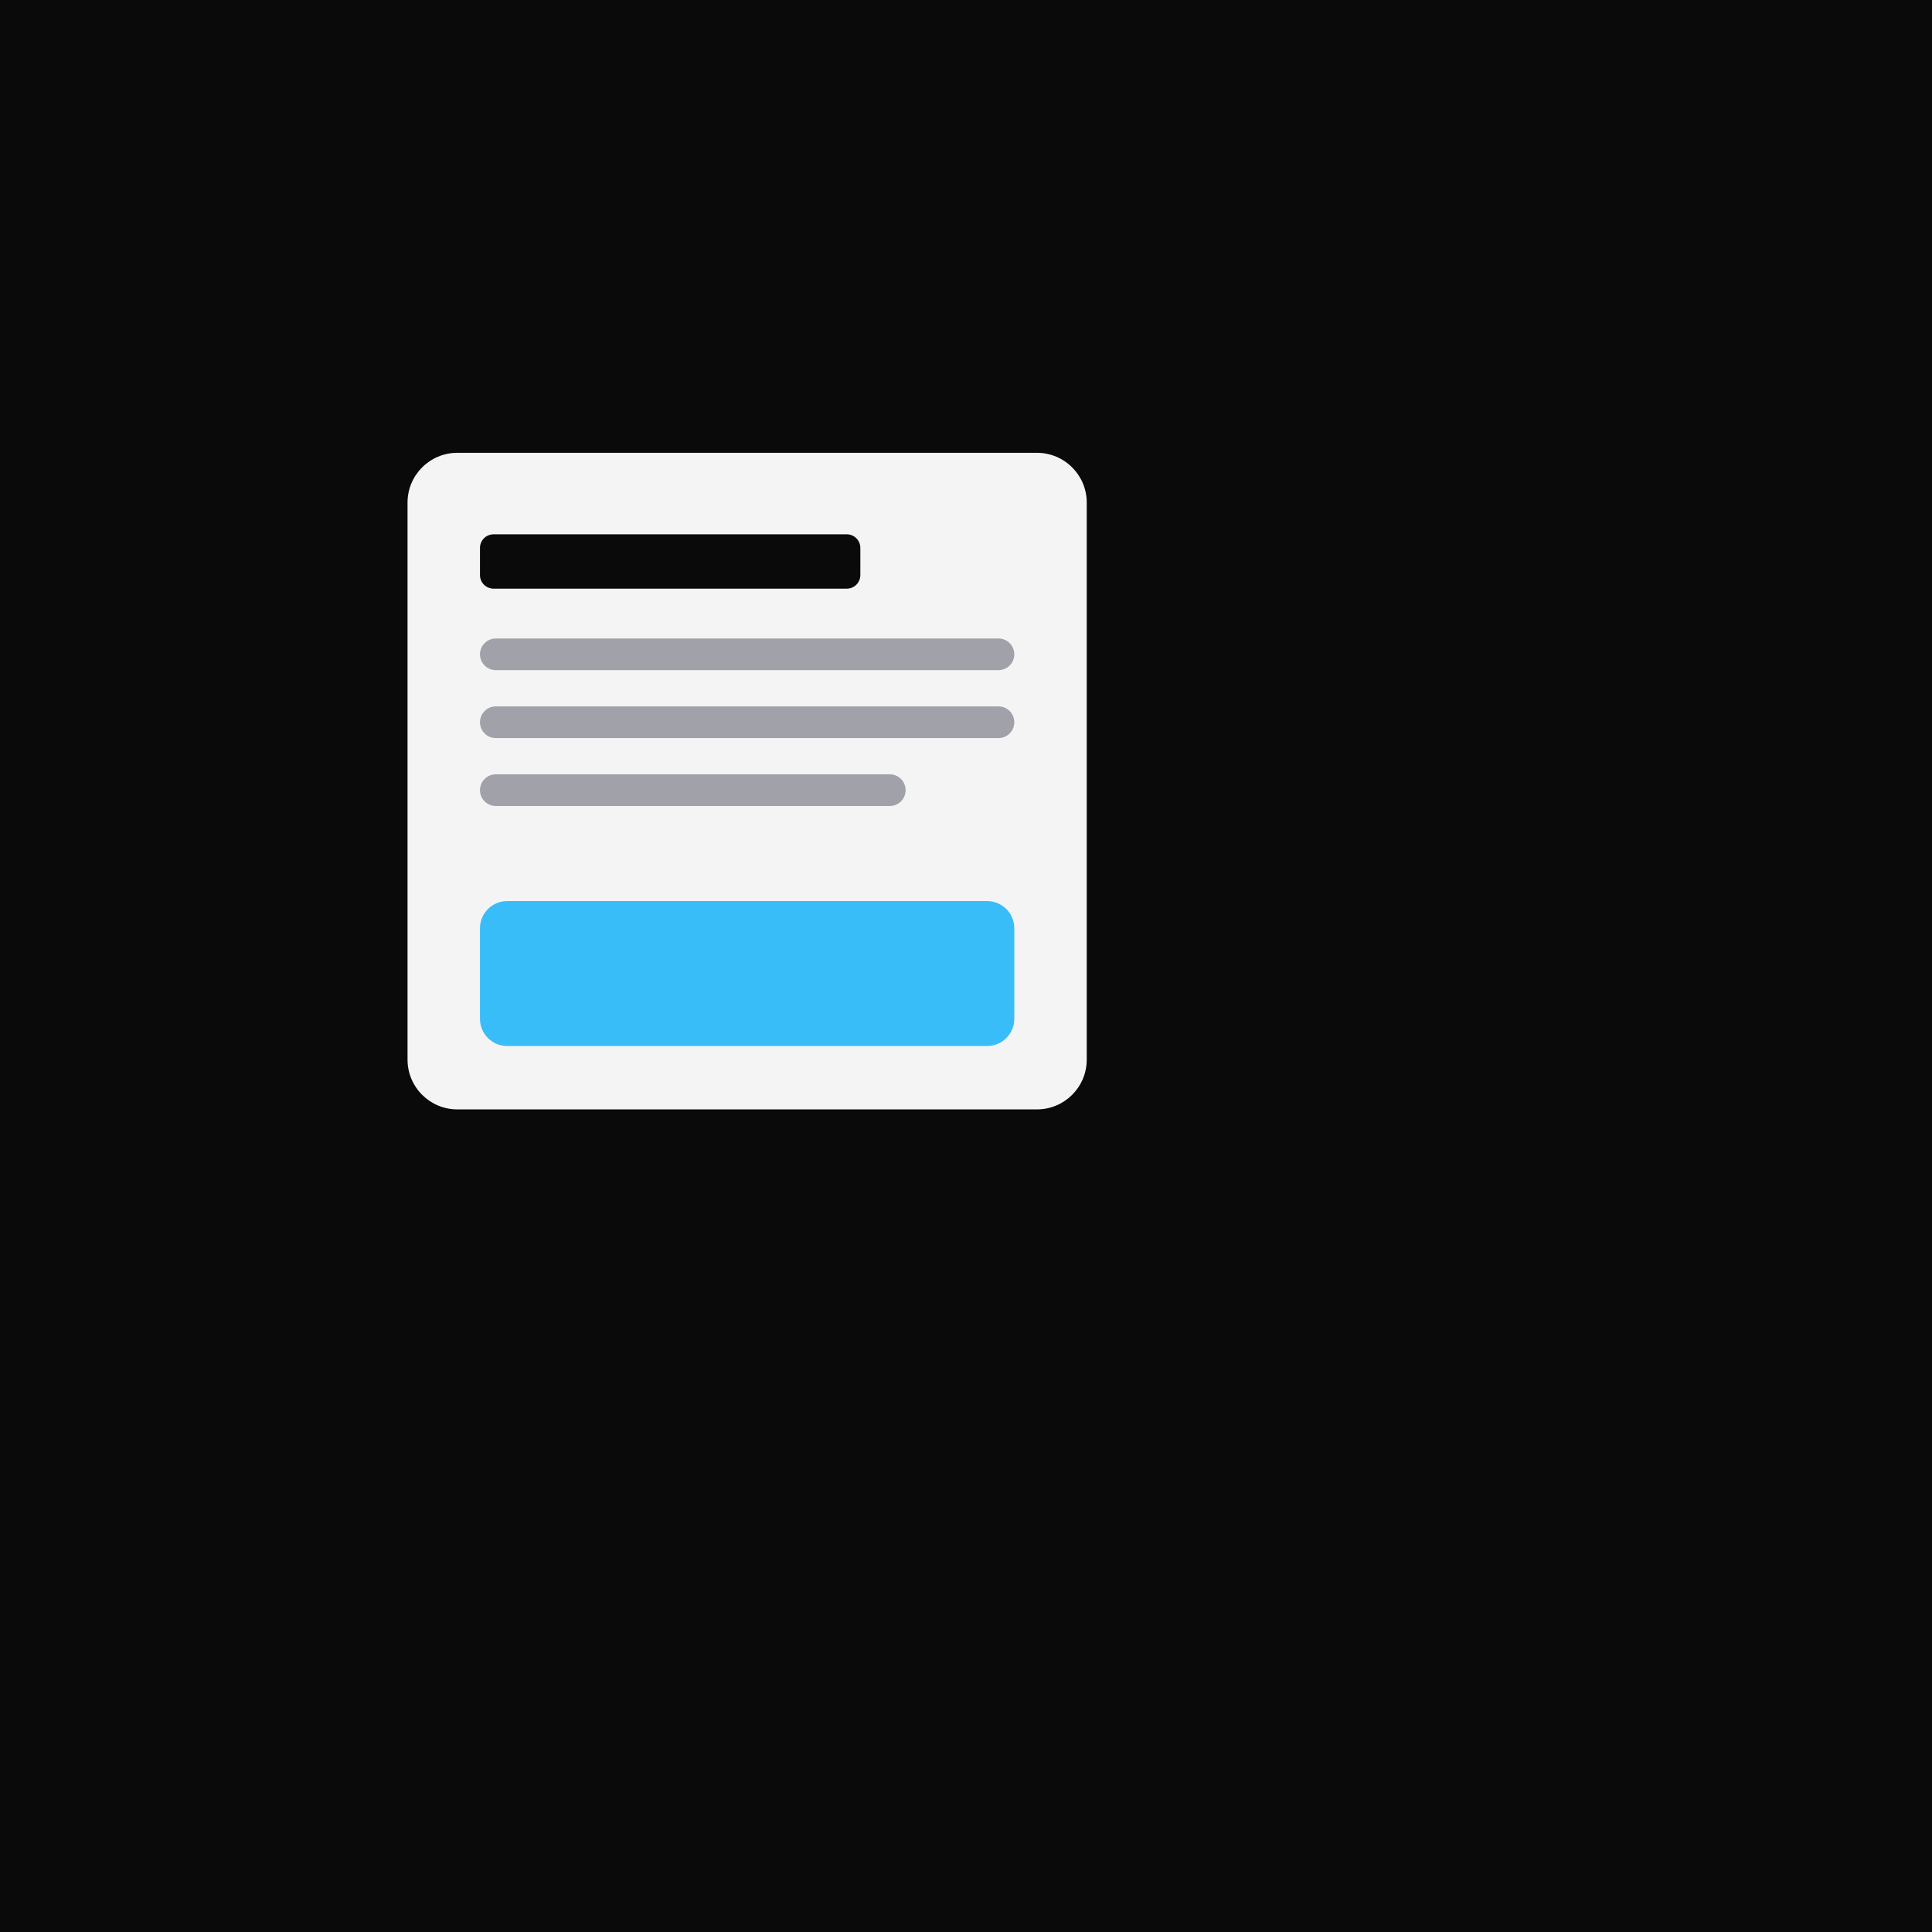
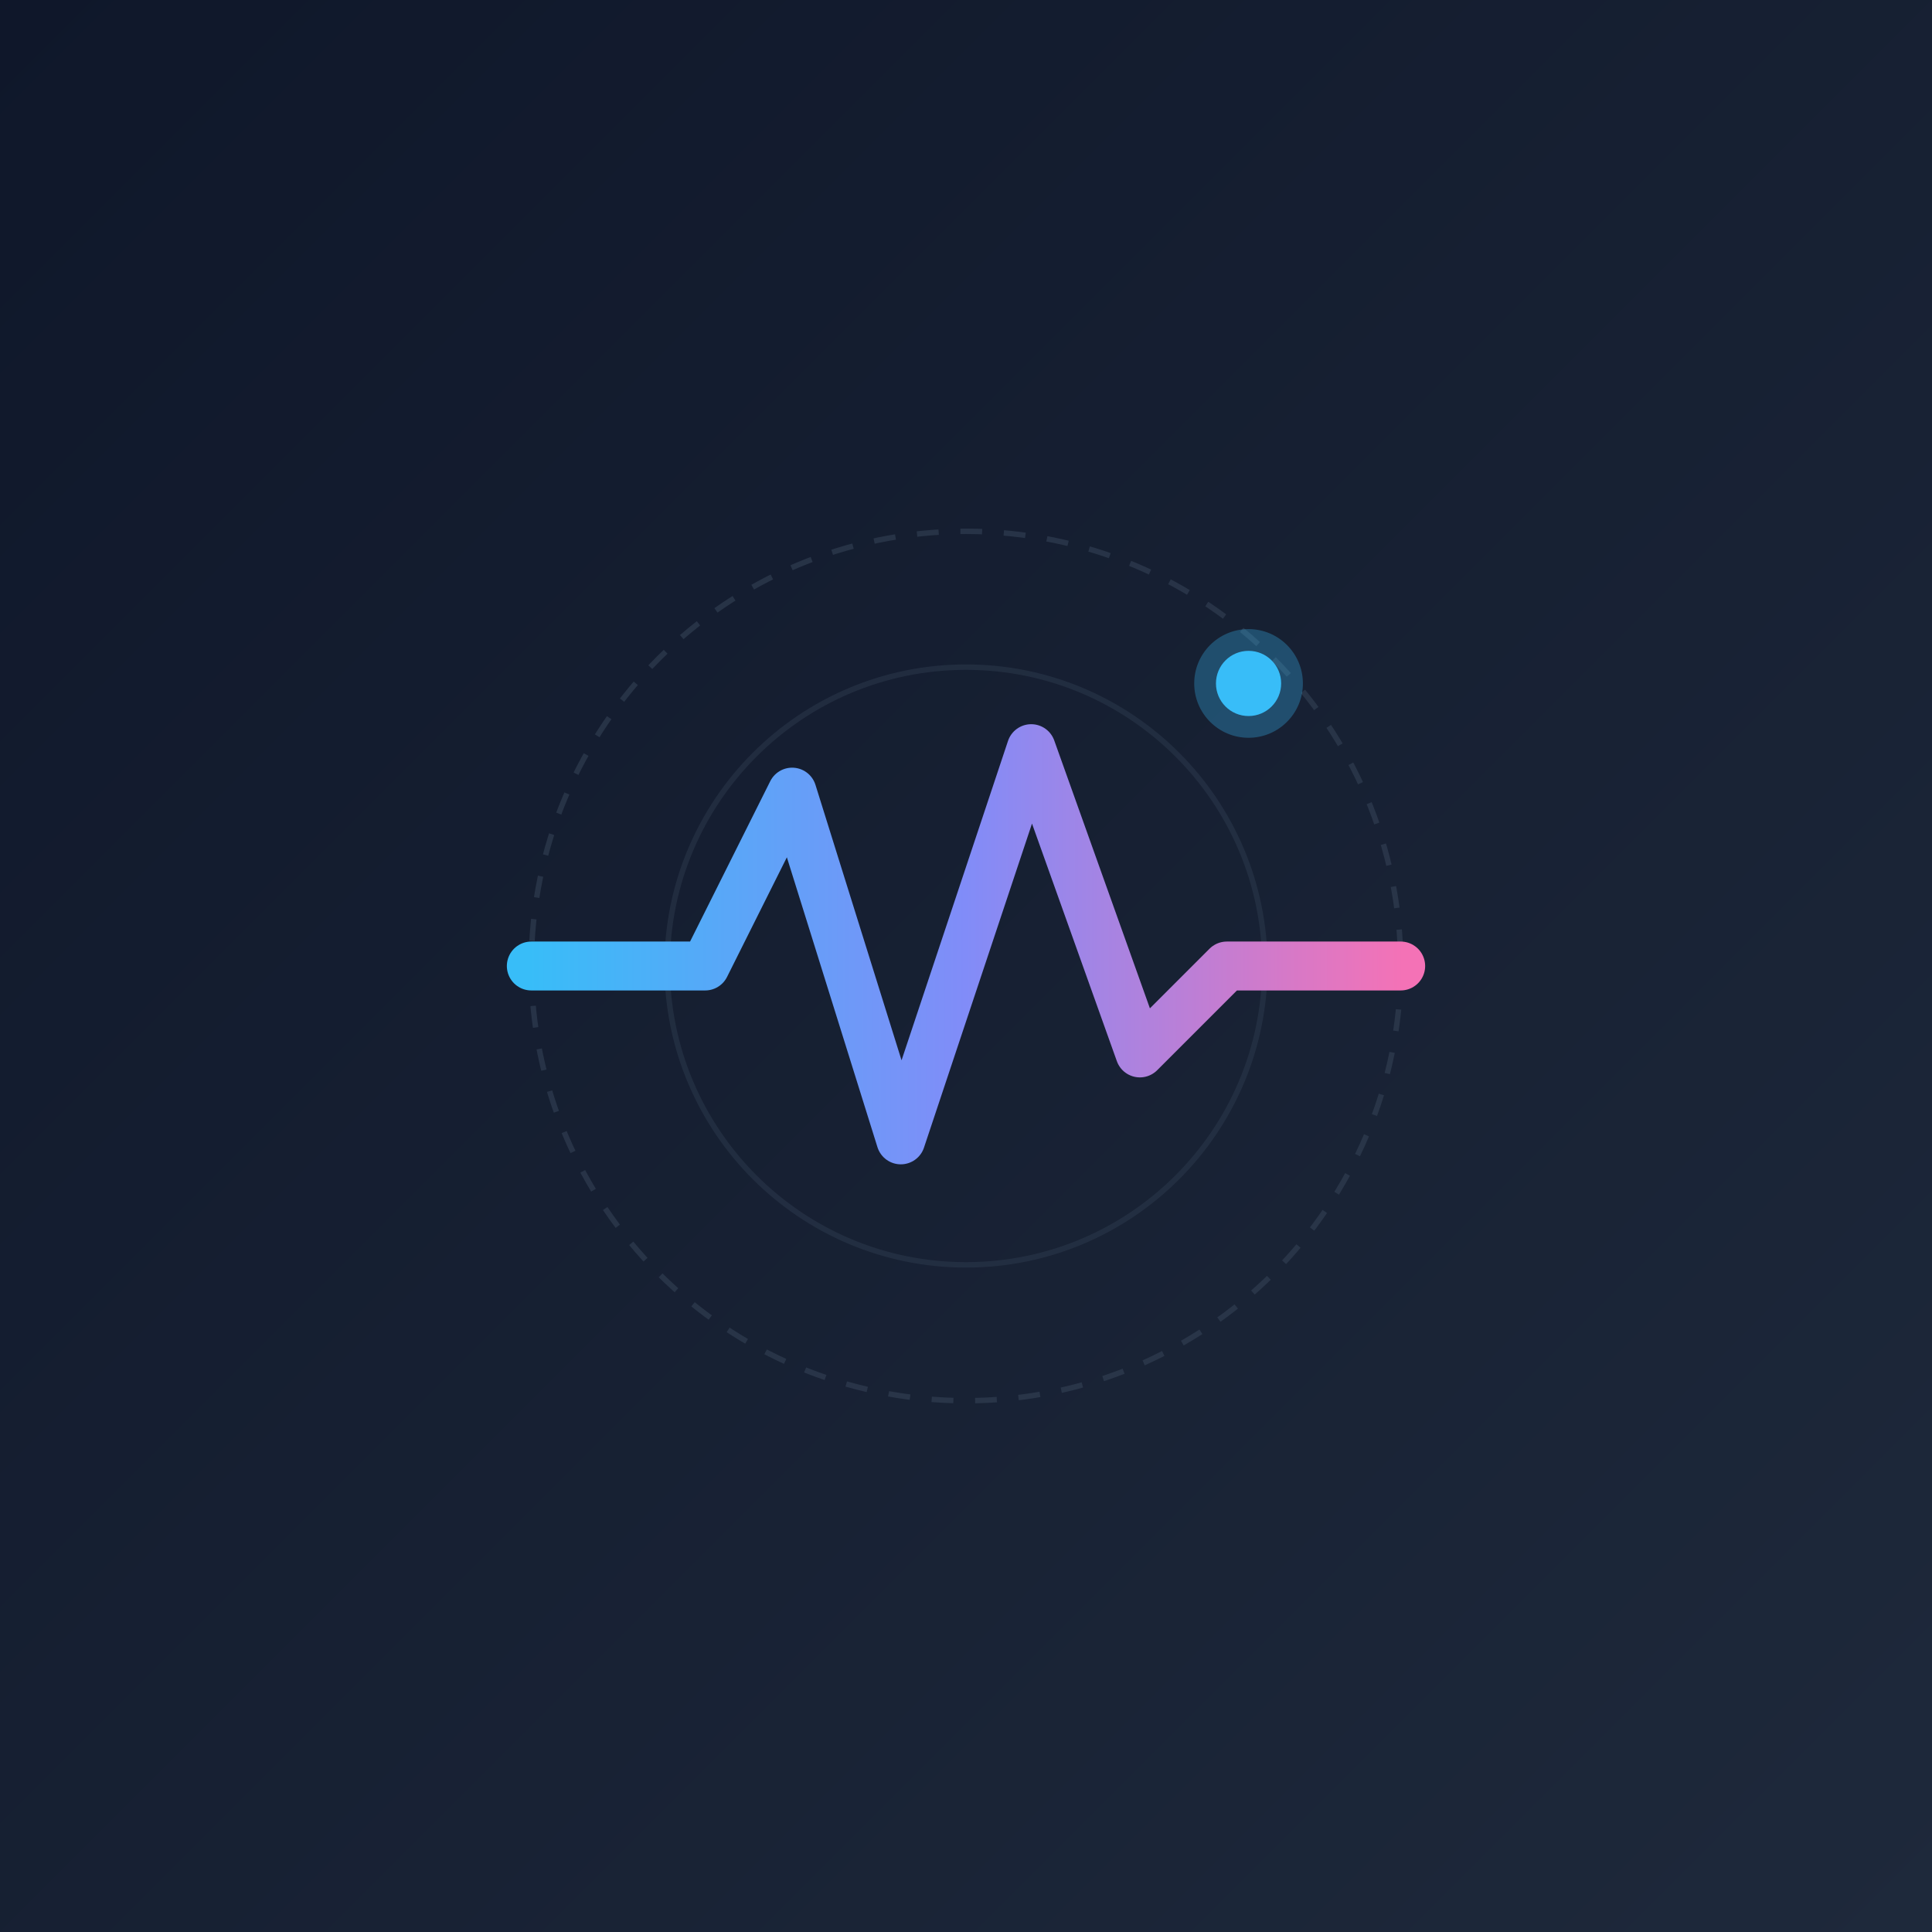
<svg xmlns="http://www.w3.org/2000/svg" viewBox="0 0 512 512">
-   <rect width="512" height="512" fill="#0a0a0a" />
-   <g transform="translate(102,102) scale(0.6)">
-     <rect x="10" y="30" width="300" height="290" rx="22" fill="#f4f4f5" />
-     <rect x="42" y="66" width="168" height="24" rx="6" fill="#0a0a0a" />
-     <rect x="42" y="112" width="236" height="14" rx="7" fill="#a1a1aa" />
-     <rect x="42" y="142" width="236" height="14" rx="7" fill="#a1a1aa" />
-     <rect x="42" y="172" width="188" height="14" rx="7" fill="#a1a1aa" />
-     <rect x="42" y="228" width="236" height="64" rx="12" fill="#38bdf8" />
+   <defs>
+     <linearGradient id="bgGrad" x1="0%" y1="0%" x2="100%" y2="100%">
+       <stop offset="0%" stop-color="#0f172a" />
+       <stop offset="100%" stop-color="#1e293b" />
+     </linearGradient>
+     <linearGradient id="pulseGrad" x1="0%" y1="0%" x2="100%" y2="0%">
+       <stop offset="0%" stop-color="#38bdf8" />
+       <stop offset="50%" stop-color="#818cf8" />
+       <stop offset="100%" stop-color="#f472b6" />
+     </linearGradient>
+   </defs>
+   <rect width="512" height="512" fill="url(#bgGrad)" />
+   <g transform="translate(256 256) scale(0.72) translate(-256 -256)">
+     <circle cx="256" cy="256" r="160" fill="none" stroke="#334155" stroke-width="2" stroke-dasharray="8 8" opacity="0.6" />
+     <circle cx="256" cy="256" r="110" fill="none" stroke="#334155" stroke-width="2" opacity="0.4" />
+     <path d="M 96 256 L 160 256 L 192 192 L 232 320 L 280 176 L 320 288 L 352 256 L 416 256" fill="none" stroke="url(#pulseGrad)" stroke-width="18" stroke-linecap="round" stroke-linejoin="round" />
+     <circle cx="360" cy="152" r="12" fill="#38bdf8" />
+     <circle cx="360" cy="152" r="20" fill="#38bdf8" opacity="0.3" />
  </g>
</svg>
